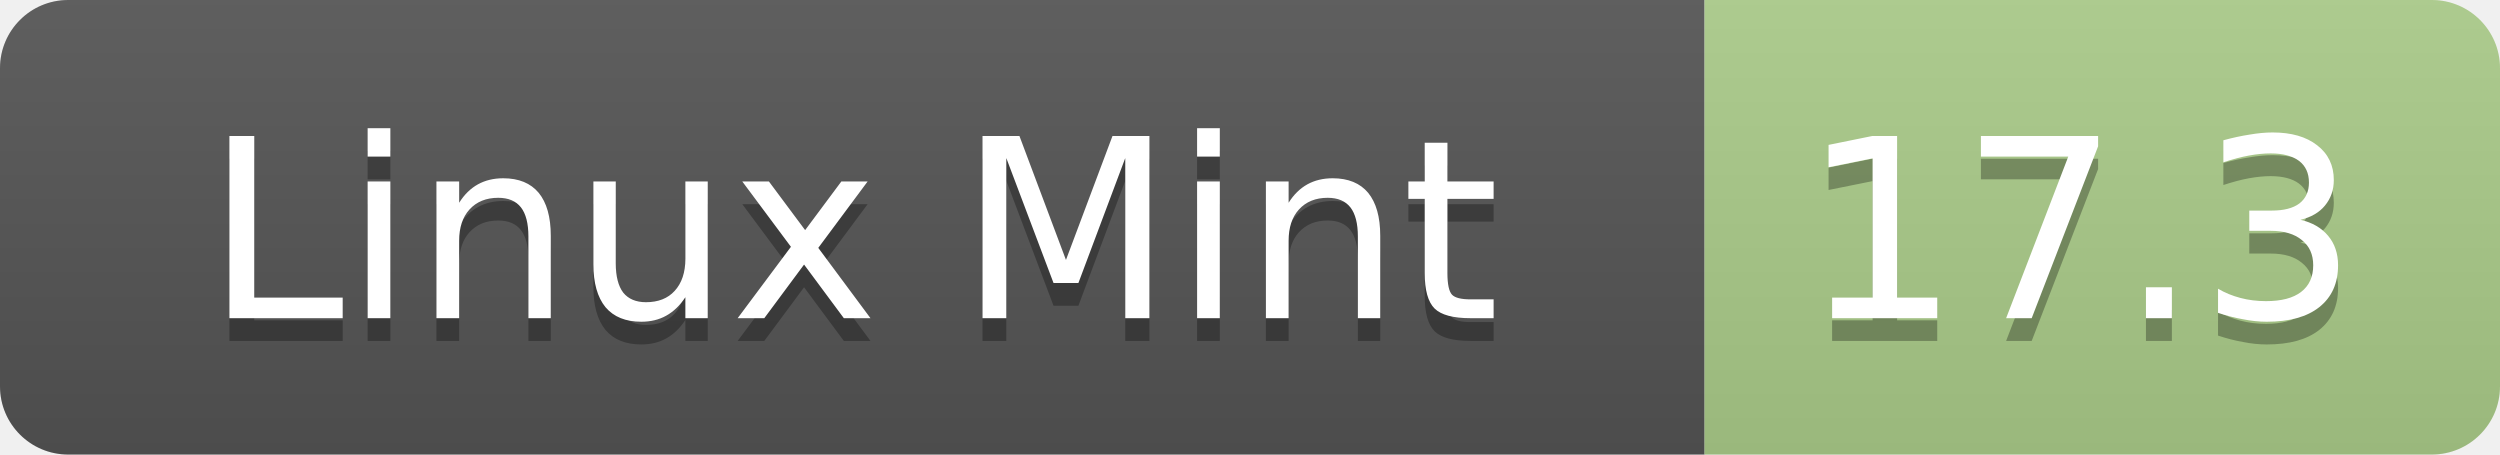
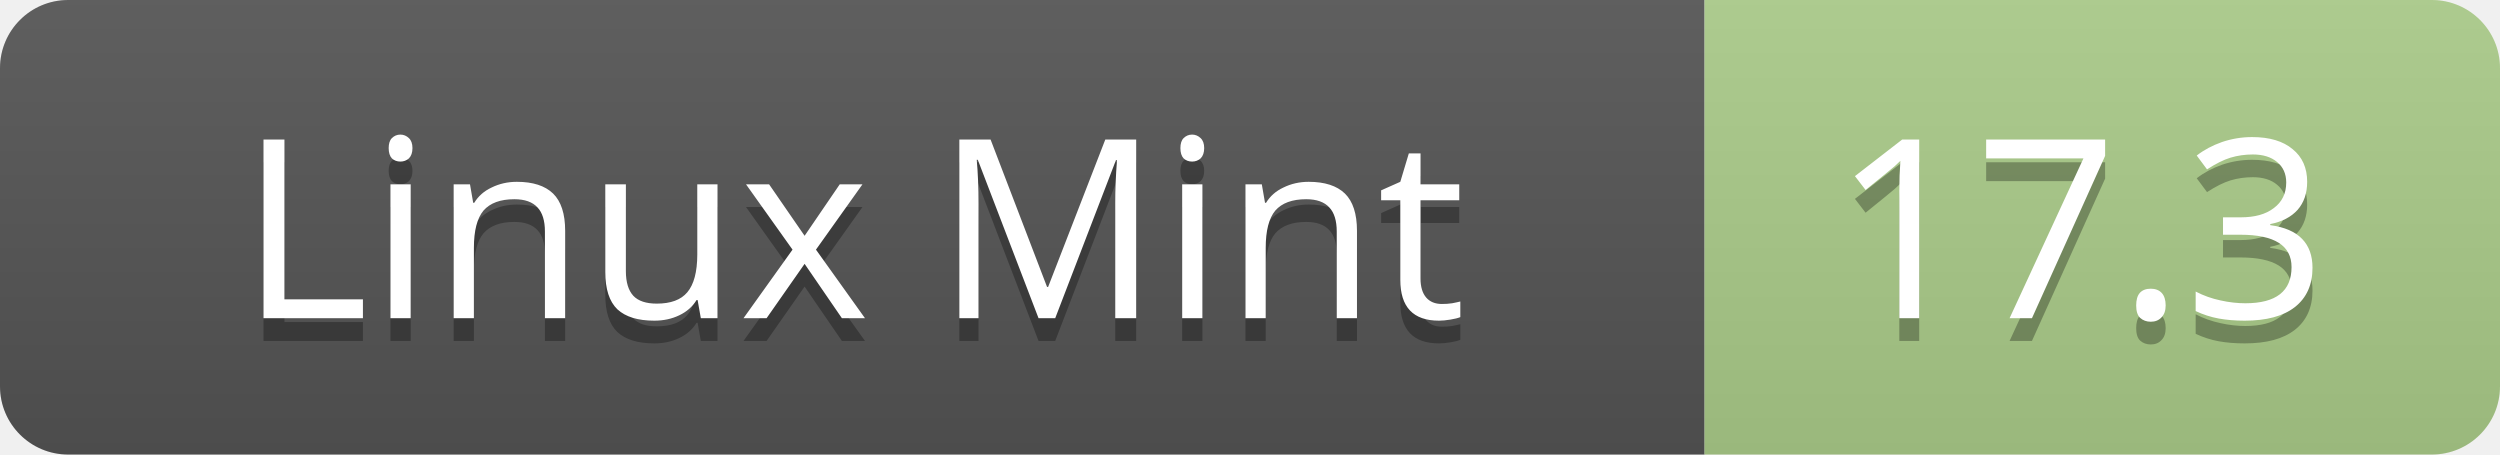
<svg xmlns="http://www.w3.org/2000/svg" width="110" height="20">
  <linearGradient id="b" x2="0" y2="100%">
    <stop offset="0" stop-color="#bbb" stop-opacity=".1" />
    <stop offset="1" stop-opacity=".1" />
  </linearGradient>
  <clipPath id="a">
    <rect width="110" height="20" rx="3" fill="#fff" />
  </clipPath>
  <g clip-path="url(#a)">
    <path fill="#555" d="M0 0h75v20H0z" />
    <path fill="#accd8a" d="M75 0h35v20H75z" />
    <path fill="url(#b)" d="M0 0h110v20H0z" />
  </g>
-   <g fill="#fff" text-anchor="middle" font-family="DejaVu Sans,Verdana,Geneva,sans-serif" font-size="11">
+   <g fill="#fff" text-anchor="middle" font-family="Open Sans,DejaVu Sans,Verdana,Geneva,sans-serif" font-size="11">
    <text x="37.5" y="15" fill="#010101" fill-opacity=".3">Linux Mint</text>
    <text x="37.5" y="14">Linux Mint</text>
    <text x="91.5" y="15" fill="#010101" fill-opacity=".3">17.3</text>
    <text x="91.5" y="14">17.3</text>
  </g>
</svg>
